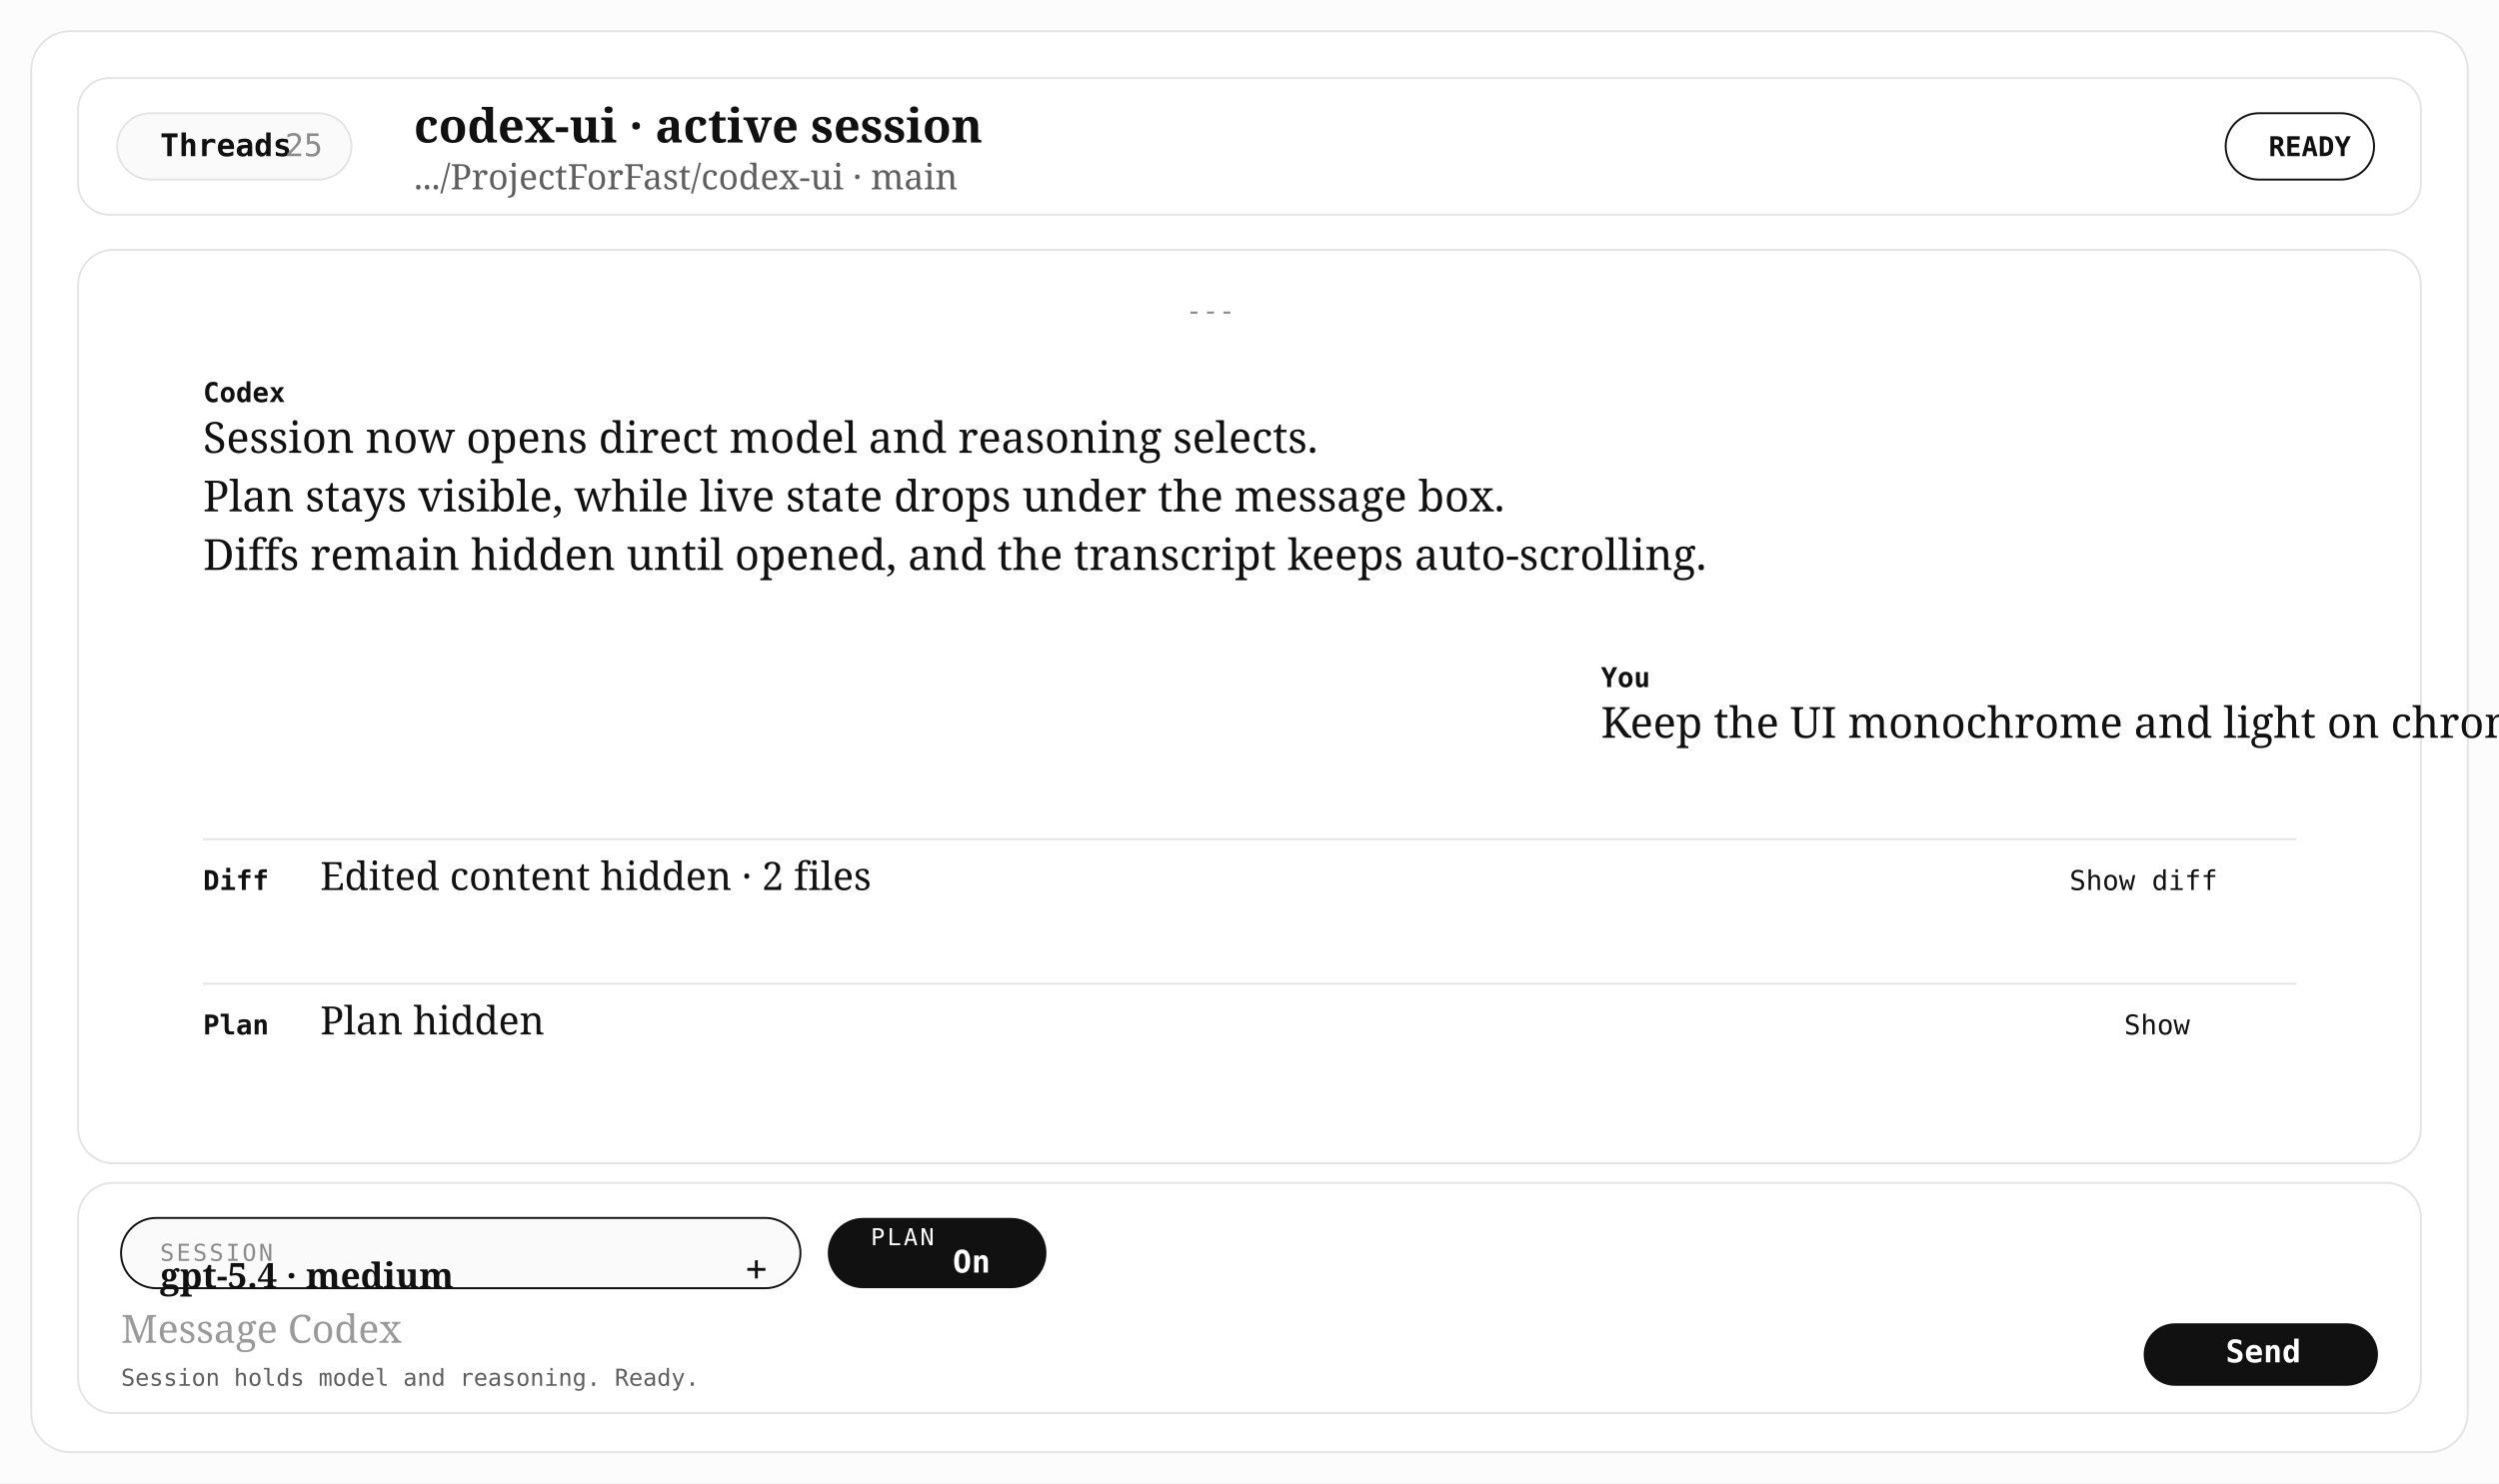
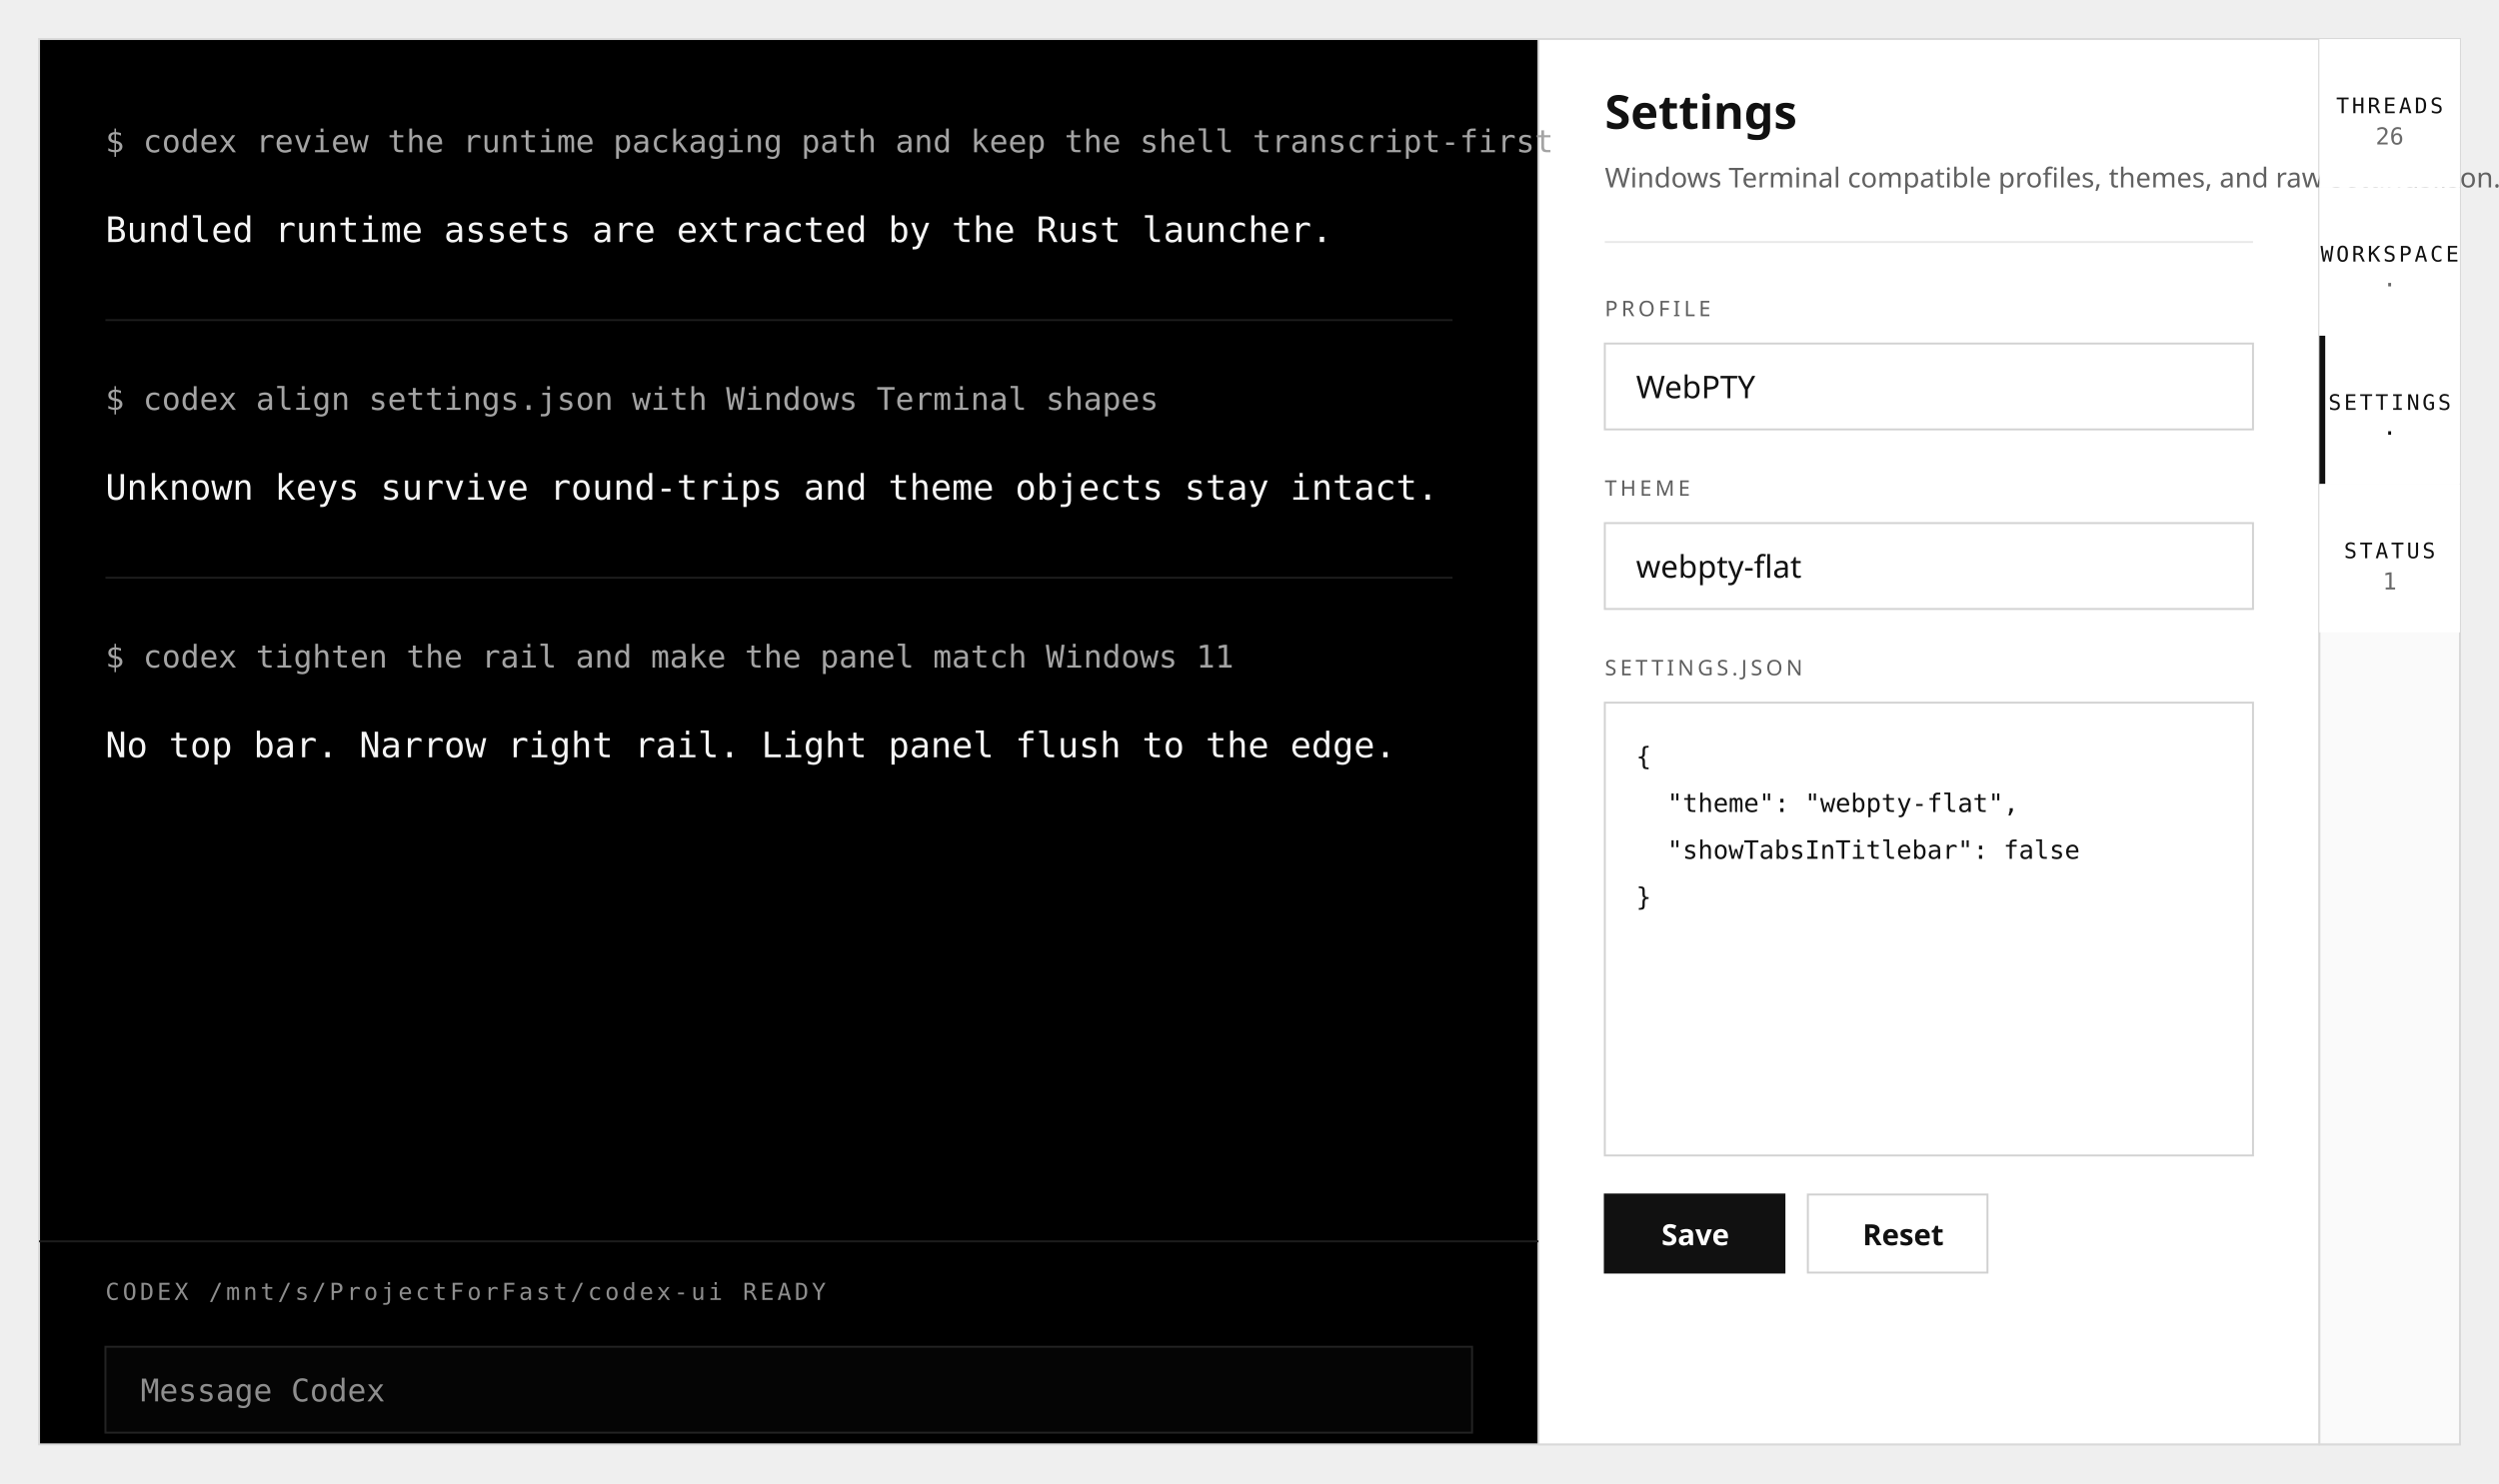
<svg xmlns="http://www.w3.org/2000/svg" width="1280" height="760" viewBox="0 0 1280 760" fill="none">
-   <rect width="1280" height="760" fill="#FCFCFC" />
-   <rect x="16" y="16" width="1248" height="728" rx="20" fill="white" stroke="#E4E4E4" />
-   <rect x="40" y="40" width="1200" height="70" rx="16" fill="white" stroke="#E4E4E4" />
-   <rect x="60" y="58" width="120" height="34" rx="17" fill="#FAFAFA" stroke="#E4E4E4" />
-   <text x="82" y="80" fill="#111111" font-family="IBM Plex Mono, monospace" font-size="16" font-weight="600">Threads</text>
-   <text x="146" y="80" fill="#8B8B8B" font-family="IBM Plex Mono, monospace" font-size="16">25</text>
-   <text x="212" y="73" fill="#111111" font-family="Iowan Old Style, serif" font-size="24" font-weight="700">codex-ui · active session</text>
-   <text x="212" y="97" fill="#5F5F5F" font-family="Iowan Old Style, serif" font-size="18">.../ProjectForFast/codex-ui · main</text>
-   <rect x="1140" y="58" width="76" height="34" rx="17" fill="white" stroke="#111111" />
-   <text x="1162" y="80" fill="#111111" font-family="IBM Plex Mono, monospace" font-size="14" font-weight="600">READY</text>
-   <rect x="40" y="128" width="1200" height="468" rx="18" fill="white" stroke="#E4E4E4" />
-   <text x="620" y="164" text-anchor="middle" fill="#8B8B8B" font-family="IBM Plex Mono, monospace" font-size="14">---</text>
-   <text x="104" y="206" fill="#111111" font-family="IBM Plex Mono, monospace" font-size="14" font-weight="600">Codex</text>
-   <text x="104" y="232" fill="#111111" font-family="Iowan Old Style, serif" font-size="22">Session now opens direct model and reasoning selects.</text>
-   <text x="104" y="262" fill="#111111" font-family="Iowan Old Style, serif" font-size="22">Plan stays visible, while live state drops under the message box.</text>
-   <text x="104" y="292" fill="#111111" font-family="Iowan Old Style, serif" font-size="22">Diffs remain hidden until opened, and the transcript keeps auto-scrolling.</text>
-   <text x="820" y="352" fill="#111111" font-family="IBM Plex Mono, monospace" font-size="14" font-weight="600">You</text>
-   <text x="820" y="378" fill="#111111" font-family="Iowan Old Style, serif" font-size="22">Keep the UI monochrome and light on chrome.</text>
-   <line x1="104" y1="430" x2="1176" y2="430" stroke="#E4E4E4" />
-   <text x="104" y="456" fill="#111111" font-family="IBM Plex Mono, monospace" font-size="14" font-weight="600">Diff</text>
-   <text x="164" y="456" fill="#111111" font-family="Iowan Old Style, serif" font-size="20">Edited content hidden · 2 files</text>
-   <text x="1060" y="456" fill="#111111" font-family="IBM Plex Mono, monospace" font-size="14">Show diff</text>
-   <line x1="104" y1="504" x2="1176" y2="504" stroke="#E4E4E4" />
-   <text x="104" y="530" fill="#111111" font-family="IBM Plex Mono, monospace" font-size="14" font-weight="600">Plan</text>
-   <text x="164" y="530" fill="#111111" font-family="Iowan Old Style, serif" font-size="20">Plan hidden</text>
-   <text x="1088" y="530" fill="#111111" font-family="IBM Plex Mono, monospace" font-size="14">Show</text>
-   <rect x="40" y="606" width="1200" height="118" rx="18" fill="white" stroke="#E4E4E4" />
-   <rect x="62" y="624" width="348" height="36" rx="18" fill="#FAFAFA" stroke="#111111" />
-   <text x="82" y="646" fill="#8B8B8B" font-family="IBM Plex Mono, monospace" font-size="12" letter-spacing="1.2">SESSION</text>
-   <text x="82" y="660" fill="#111111" font-family="Iowan Old Style, serif" font-size="18" font-weight="700">gpt-5.4 · medium</text>
-   <text x="382" y="656" fill="#111111" font-family="IBM Plex Mono, monospace" font-size="18">+</text>
-   <rect x="424" y="624" width="112" height="36" rx="18" fill="#111111" />
-   <text x="446" y="638" fill="white" font-family="IBM Plex Mono, monospace" font-size="12" letter-spacing="1.2">PLAN</text>
-   <text x="488" y="652" fill="white" font-family="IBM Plex Mono, monospace" font-size="16" font-weight="600">On</text>
-   <rect x="62" y="670" width="1024" height="20" rx="0" fill="white" />
-   <text x="62" y="688" fill="#9A9A9A" font-family="Iowan Old Style, serif" font-size="20">Message Codex</text>
-   <text x="62" y="710" fill="#5F5F5F" font-family="IBM Plex Mono, monospace" font-size="12">Session holds model and reasoning. Ready.</text>
-   <rect x="1098" y="678" width="120" height="32" rx="16" fill="#111111" />
-   <text x="1140" y="698" fill="white" font-family="IBM Plex Mono, monospace" font-size="16" font-weight="600">Send</text>
+   <rect width="1280" height="760" fill="#EFEFEF" />
+   <rect x="20" y="20" width="1240" height="720" fill="#000000" stroke="#D8D8D8" />
+   <rect x="788" y="20" width="400" height="720" fill="#FFFFFF" stroke="#D9D9D9" />
+   <rect x="1188" y="20" width="72" height="720" fill="#FAFAFA" stroke="#D9D9D9" />
+   <text x="54" y="78" fill="#A4A4A4" font-family="Cascadia Mono, monospace" font-size="16">$ codex review the runtime packaging path and keep the shell transcript-first</text>
+   <text x="54" y="124" fill="#F5F5F5" font-family="Cascadia Mono, monospace" font-size="18">Bundled runtime assets are extracted by the Rust launcher.</text>
+   <line x1="54" y1="164" x2="744" y2="164" stroke="#1D1D1D" />
+   <text x="54" y="210" fill="#A4A4A4" font-family="Cascadia Mono, monospace" font-size="16">$ codex align settings.json with Windows Terminal shapes</text>
+   <text x="54" y="256" fill="#F5F5F5" font-family="Cascadia Mono, monospace" font-size="18">Unknown keys survive round-trips and theme objects stay intact.</text>
+   <line x1="54" y1="296" x2="744" y2="296" stroke="#1D1D1D" />
+   <text x="54" y="342" fill="#A4A4A4" font-family="Cascadia Mono, monospace" font-size="16">$ codex tighten the rail and make the panel match Windows 11</text>
+   <text x="54" y="388" fill="#F5F5F5" font-family="Cascadia Mono, monospace" font-size="18">No top bar. Narrow right rail. Light panel flush to the edge.</text>
+   <line x1="20" y1="636" x2="788" y2="636" stroke="#1D1D1D" />
+   <text x="54" y="666" fill="#8E8E8E" font-family="Cascadia Mono, monospace" font-size="12" letter-spacing="1.6">CODEX   /mnt/s/ProjectForFast/codex-ui   READY</text>
+   <rect x="54" y="690" width="700" height="44" fill="#050505" stroke="#232323" />
+   <text x="72" y="718" fill="#8E8E8E" font-family="Cascadia Mono, monospace" font-size="16">Message Codex</text>
+   <text x="822" y="66" fill="#111111" font-family="Segoe UI, sans-serif" font-size="24" font-weight="700">Settings</text>
+   <text x="822" y="96" fill="#616161" font-family="Segoe UI, sans-serif" font-size="14">Windows Terminal compatible profiles, themes, and raw settings.json.</text>
+   <line x1="822" y1="124" x2="1154" y2="124" stroke="#E8E8E8" />
+   <text x="822" y="162" fill="#5E5E5E" font-family="Segoe UI, sans-serif" font-size="11" letter-spacing="1.8">PROFILE</text>
+   <rect x="822" y="176" width="332" height="44" fill="#FFFFFF" stroke="#D2D2D2" />
+   <text x="838" y="204" fill="#111111" font-family="Segoe UI, sans-serif" font-size="16">WebPTY</text>
+   <text x="822" y="254" fill="#5E5E5E" font-family="Segoe UI, sans-serif" font-size="11" letter-spacing="1.8">THEME</text>
+   <rect x="822" y="268" width="332" height="44" fill="#FFFFFF" stroke="#D2D2D2" />
+   <text x="838" y="296" fill="#111111" font-family="Segoe UI, sans-serif" font-size="16">webpty-flat</text>
+   <text x="822" y="346" fill="#5E5E5E" font-family="Segoe UI, sans-serif" font-size="11" letter-spacing="1.8">SETTINGS.JSON</text>
+   <rect x="822" y="360" width="332" height="232" fill="#FFFFFF" stroke="#D2D2D2" />
+   <text x="838" y="392" fill="#111111" font-family="Cascadia Mono, monospace" font-size="13">{</text>
+   <text x="854" y="416" fill="#111111" font-family="Cascadia Mono, monospace" font-size="13">"theme": "webpty-flat",</text>
+   <text x="854" y="440" fill="#111111" font-family="Cascadia Mono, monospace" font-size="13">"showTabsInTitlebar": false</text>
+   <text x="838" y="464" fill="#111111" font-family="Cascadia Mono, monospace" font-size="13">}</text>
+   <rect x="822" y="612" width="92" height="40" fill="#111111" stroke="#111111" />
+   <text x="851" y="638" fill="#FFFFFF" font-family="Segoe UI, sans-serif" font-size="15" font-weight="700">Save</text>
+   <rect x="926" y="612" width="92" height="40" fill="#FFFFFF" stroke="#D0D0D0" />
+   <text x="954" y="638" fill="#111111" font-family="Segoe UI, sans-serif" font-size="15" font-weight="700">Reset</text>
+   <rect x="1188" y="20" width="72" height="76" fill="#FFFFFF" />
+   <rect x="1188" y="96" width="72" height="76" fill="#FFFFFF" />
+   <rect x="1188" y="172" width="72" height="76" fill="#FFFFFF" />
+   <rect x="1188" y="172" width="3" height="76" fill="#111111" />
+   <rect x="1188" y="248" width="72" height="76" fill="#FFFFFF" />
+   <text x="1224" y="58" text-anchor="middle" fill="#111111" font-family="Cascadia Mono, monospace" font-size="11" letter-spacing="1.4">THREADS</text>
+   <text x="1224" y="74" text-anchor="middle" fill="#6A6A6A" font-family="Cascadia Mono, monospace" font-size="12">26</text>
+   <text x="1224" y="134" text-anchor="middle" fill="#111111" font-family="Cascadia Mono, monospace" font-size="11" letter-spacing="1.4">WORKSPACE</text>
+   <text x="1224" y="150" text-anchor="middle" fill="#6A6A6A" font-family="Cascadia Mono, monospace" font-size="12">·</text>
+   <text x="1224" y="210" text-anchor="middle" fill="#111111" font-family="Cascadia Mono, monospace" font-size="11" letter-spacing="1.4">SETTINGS</text>
+   <text x="1224" y="226" text-anchor="middle" fill="#111111" font-family="Cascadia Mono, monospace" font-size="12">·</text>
+   <text x="1224" y="286" text-anchor="middle" fill="#111111" font-family="Cascadia Mono, monospace" font-size="11" letter-spacing="1.4">STATUS</text>
+   <text x="1224" y="302" text-anchor="middle" fill="#6A6A6A" font-family="Cascadia Mono, monospace" font-size="12">1</text>
</svg>
